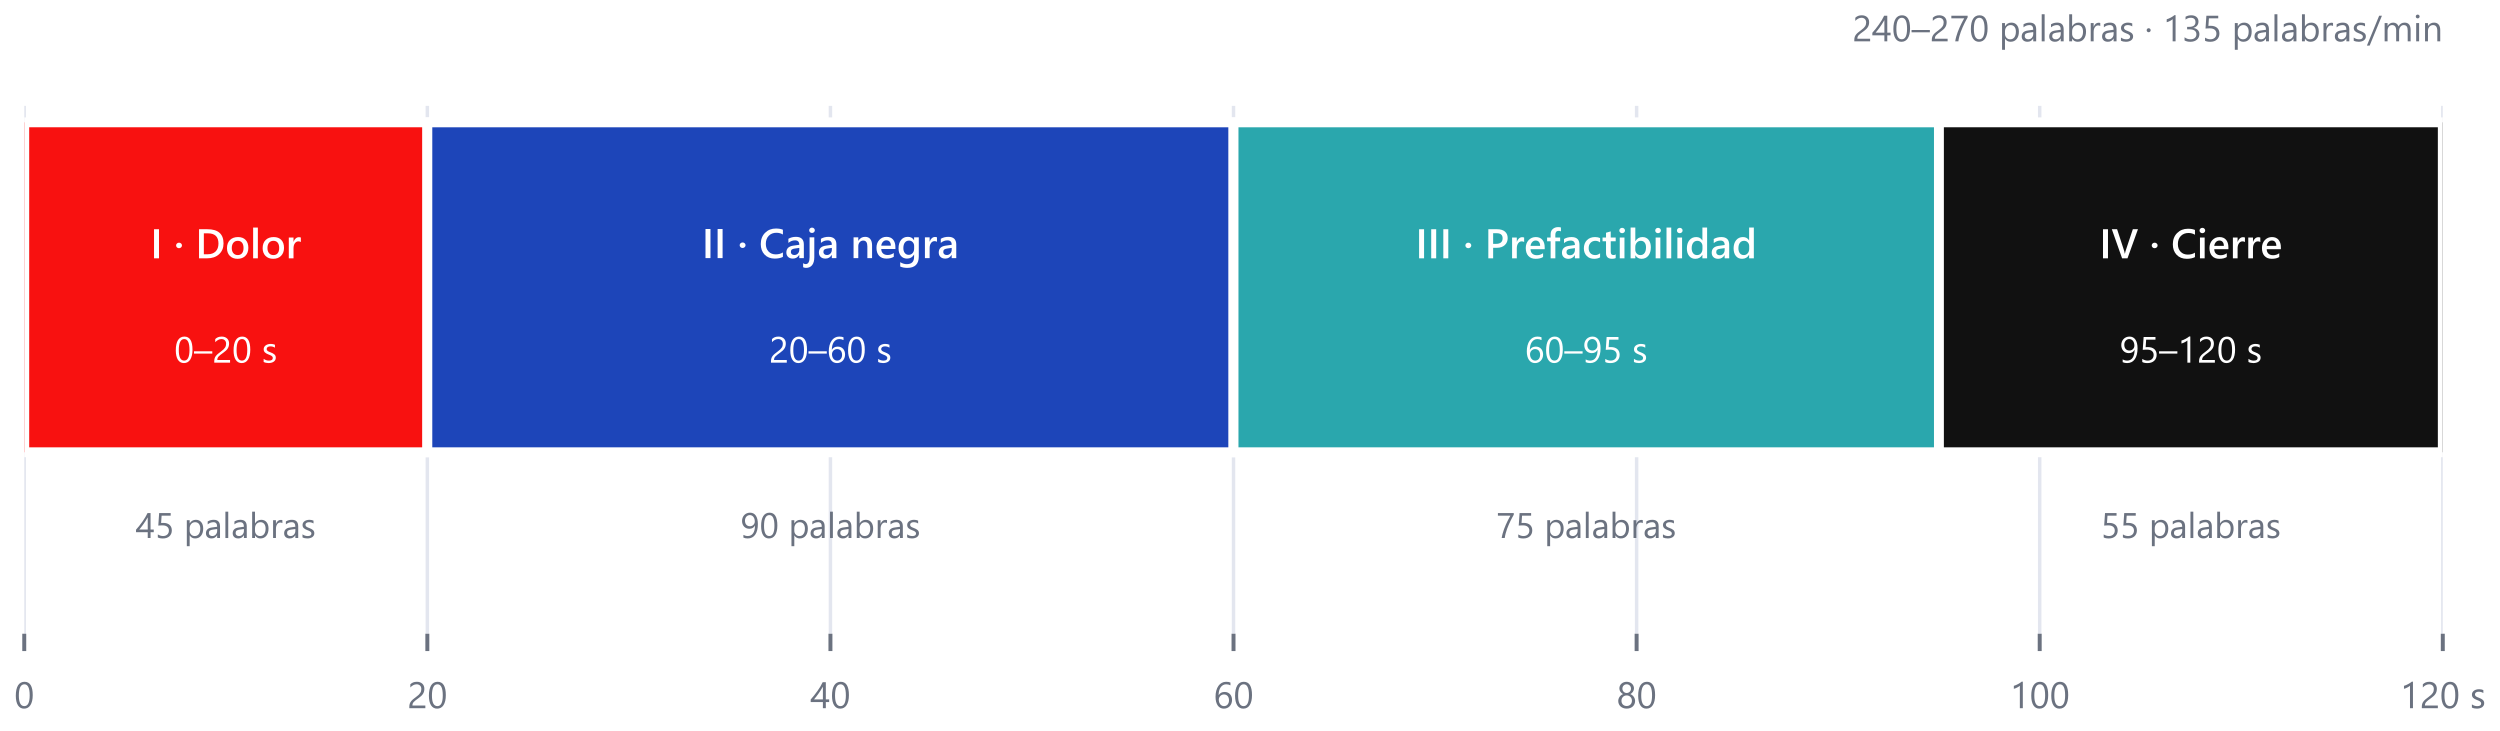
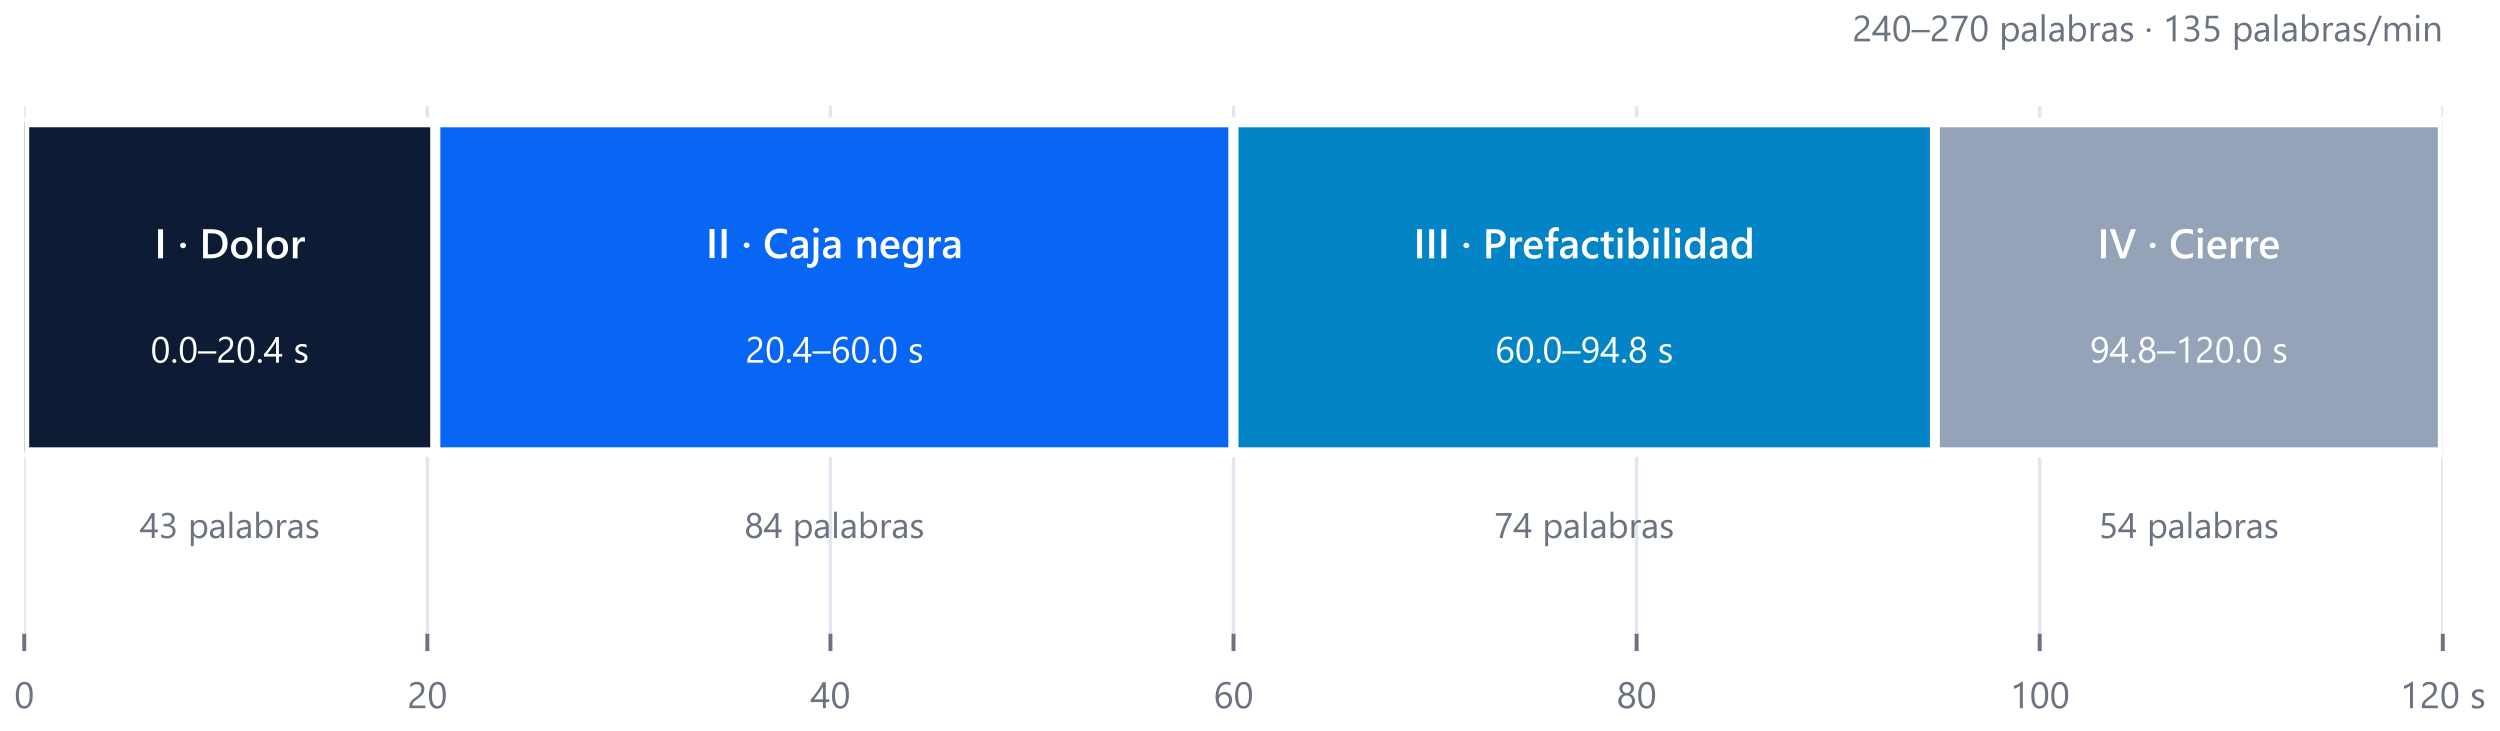
<svg xmlns="http://www.w3.org/2000/svg" xmlns:xlink="http://www.w3.org/1999/xlink" width="505.344pt" height="147.759pt" viewBox="0 0 505.344 147.759" version="1.1">
  <defs>
    <style type="text/css">*{stroke-linejoin: round; stroke-linecap: butt}</style>
  </defs>
  <g id="figure_1">
    <g id="patch_1">
      <path d="M 0 147.759  L 505.344 147.759  L 505.344 0  L 0 0  z " style="fill: #ffffff" />
    </g>
    <g id="axes_1">
      <g id="patch_2">
        <path d="M 4.901 128.102  L 493.781 128.102  L 493.781 21.398  L 4.901 21.398  z " style="fill: #ffffff" />
      </g>
      <g id="matplotlib.axis_1">
        <g id="xtick_1">
          <g id="line2d_1">
-             <path d="M 4.901 128.102  L 4.901 21.398  " clip-path="url(#p2f72e15619)" style="fill: none; stroke: #e3e6ef; stroke-width: 0.7; stroke-linecap: square" />
+             <path d="M 4.901 128.102  L 4.901 21.398  " clip-path="url(#pb0bc08824f)" style="fill: none; stroke: #e3e6ef; stroke-width: 0.7; stroke-linecap: square" />
          </g>
          <g id="line2d_2">
            <defs>
-               <path id="mb7ce6a29e2" d="M 0 0  L 0 3.5  " style="stroke: #6b7280; stroke-width: 0.8" />
+               <path id="m0804f8bf61" d="M 0 0  L 0 3.5  " style="stroke: #6b7280; stroke-width: 0.8" />
            </defs>
            <g>
-               <use xlink:href="#mb7ce6a29e2" x="4.901" y="128.102" style="fill: #6b7280; stroke: #6b7280; stroke-width: 0.8" />
+               <use xlink:href="#m0804f8bf61" x="4.901" y="128.102" style="fill: #6b7280; stroke: #6b7280; stroke-width: 0.8" />
            </g>
          </g>
          <g id="text_1">
            <g style="fill: #6b7280" transform="translate(2.88 143.154) scale(0.075 -0.075)">
              <defs>
                <path id="SegoeUI-30" d="M 3188 2259  Q 3188 1697 3086 1262  Q 2984 828 2792 529  Q 2600 231 2320 76  Q 2041 -78 1684 -78  Q 1347 -78 1083 70  Q 819 219 637 503  Q 456 788 362 1202  Q 269 1616 269 2150  Q 269 2738 367 3188  Q 466 3638 656 3942  Q 847 4247 1130 4401  Q 1413 4556 1778 4556  Q 3188 4556 3188 2259  z M 2663 2209  Q 2663 4122 1753 4122  Q 794 4122 794 2175  Q 794 359 1734 359  Q 2663 359 2663 2209  z " transform="scale(0.015625)" />
              </defs>
              <use xlink:href="#SegoeUI-30" />
            </g>
          </g>
        </g>
        <g id="xtick_2">
          <g id="line2d_3">
-             <path d="M 86.381 128.102  L 86.381 21.398  " clip-path="url(#p2f72e15619)" style="fill: none; stroke: #e3e6ef; stroke-width: 0.7; stroke-linecap: square" />
+             <path d="M 86.381 128.102  L 86.381 21.398  " clip-path="url(#pb0bc08824f)" style="fill: none; stroke: #e3e6ef; stroke-width: 0.7; stroke-linecap: square" />
          </g>
          <g id="line2d_4">
            <g>
-               <use xlink:href="#mb7ce6a29e2" x="86.381" y="128.102" style="fill: #6b7280; stroke: #6b7280; stroke-width: 0.8" />
+               <use xlink:href="#m0804f8bf61" x="86.381" y="128.102" style="fill: #6b7280; stroke: #6b7280; stroke-width: 0.8" />
            </g>
          </g>
          <g id="text_2">
            <g style="fill: #6b7280" transform="translate(82.33852 143.154) scale(0.075 -0.075)">
              <defs>
                <path id="SegoeUI-32" d="M 2413 3306  Q 2413 3513 2348 3666  Q 2284 3819 2173 3920  Q 2063 4022 1913 4072  Q 1763 4122 1588 4122  Q 1438 4122 1294 4081  Q 1150 4041 1014 3969  Q 878 3897 751 3797  Q 625 3697 516 3575  L 516 4125  Q 731 4334 998 4445  Q 1266 4556 1650 4556  Q 1925 4556 2159 4476  Q 2394 4397 2566 4244  Q 2738 4091 2836 3866  Q 2934 3641 2934 3350  Q 2934 3084 2873 2868  Q 2813 2653 2689 2462  Q 2566 2272 2378 2097  Q 2191 1922 1938 1741  Q 1622 1516 1417 1356  Q 1213 1197 1092 1058  Q 972 919 923 780  Q 875 641 875 459  L 3106 459  L 3106 0  L 341 0  L 341 222  Q 341 509 403 728  Q 466 947 609 1144  Q 753 1341 986 1537  Q 1219 1734 1556 1981  Q 1800 2156 1964 2315  Q 2128 2475 2228 2634  Q 2328 2794 2370 2958  Q 2413 3122 2413 3306  z " transform="scale(0.015625)" />
              </defs>
              <use xlink:href="#SegoeUI-32" />
              <use xlink:href="#SegoeUI-30" transform="translate(53.90625 0)" />
            </g>
          </g>
        </g>
        <g id="xtick_3">
          <g id="line2d_5">
-             <path d="M 167.861 128.102  L 167.861 21.398  " clip-path="url(#p2f72e15619)" style="fill: none; stroke: #e3e6ef; stroke-width: 0.7; stroke-linecap: square" />
+             <path d="M 167.861 128.102  L 167.861 21.398  " clip-path="url(#pb0bc08824f)" style="fill: none; stroke: #e3e6ef; stroke-width: 0.7; stroke-linecap: square" />
          </g>
          <g id="line2d_6">
            <g>
-               <use xlink:href="#mb7ce6a29e2" x="167.861" y="128.102" style="fill: #6b7280; stroke: #6b7280; stroke-width: 0.8" />
+               <use xlink:href="#m0804f8bf61" x="167.861" y="128.102" style="fill: #6b7280; stroke: #6b7280; stroke-width: 0.8" />
            </g>
          </g>
          <g id="text_3">
            <g style="fill: #6b7280" transform="translate(163.8185 143.154) scale(0.075 -0.075)">
              <defs>
                <path id="SegoeUI-34" d="M 2656 4481  L 2656 1522  L 3231 1522  L 3231 1053  L 2656 1053  L 2656 0  L 2150 0  L 2150 1053  L 44 1053  L 44 1497  Q 338 1828 638 2204  Q 938 2581 1211 2968  Q 1484 3356 1717 3742  Q 1950 4128 2109 4481  L 2656 4481  z M 622 1522  L 2150 1522  L 2150 3716  Q 1916 3306 1706 2984  Q 1497 2663 1308 2400  Q 1119 2138 947 1925  Q 775 1713 622 1522  z " transform="scale(0.015625)" />
              </defs>
              <use xlink:href="#SegoeUI-34" />
              <use xlink:href="#SegoeUI-30" transform="translate(53.90625 0)" />
            </g>
          </g>
        </g>
        <g id="xtick_4">
          <g id="line2d_7">
-             <path d="M 249.341 128.102  L 249.341 21.398  " clip-path="url(#p2f72e15619)" style="fill: none; stroke: #e3e6ef; stroke-width: 0.7; stroke-linecap: square" />
+             <path d="M 249.341 128.102  L 249.341 21.398  " clip-path="url(#pb0bc08824f)" style="fill: none; stroke: #e3e6ef; stroke-width: 0.7; stroke-linecap: square" />
          </g>
          <g id="line2d_8">
            <g>
-               <use xlink:href="#mb7ce6a29e2" x="249.341" y="128.102" style="fill: #6b7280; stroke: #6b7280; stroke-width: 0.8" />
+               <use xlink:href="#m0804f8bf61" x="249.341" y="128.102" style="fill: #6b7280; stroke: #6b7280; stroke-width: 0.8" />
            </g>
          </g>
          <g id="text_4">
            <g style="fill: #6b7280" transform="translate(245.2985 143.154) scale(0.075 -0.075)">
              <defs>
                <path id="SegoeUI-36" d="M 3194 1422  Q 3194 1094 3087 819  Q 2981 544 2793 344  Q 2606 144 2347 33  Q 2088 -78 1784 -78  Q 1447 -78 1180 62  Q 913 203 727 467  Q 541 731 444 1112  Q 347 1494 347 1972  Q 347 2556 476 3032  Q 606 3509 845 3848  Q 1084 4188 1421 4372  Q 1759 4556 2175 4556  Q 2638 4556 2919 4428  L 2919 3944  Q 2572 4122 2188 4122  Q 1888 4122 1647 3987  Q 1406 3853 1234 3608  Q 1063 3363 970 3016  Q 878 2669 878 2244  L 891 2244  Q 1200 2803 1913 2803  Q 2206 2803 2442 2703  Q 2678 2603 2845 2420  Q 3013 2238 3103 1984  Q 3194 1731 3194 1422  z M 2669 1356  Q 2669 1591 2609 1778  Q 2550 1966 2439 2097  Q 2328 2228 2165 2298  Q 2003 2369 1797 2369  Q 1606 2369 1443 2297  Q 1281 2225 1162 2101  Q 1044 1978 976 1814  Q 909 1650 909 1466  Q 909 1234 975 1032  Q 1041 831 1159 681  Q 1278 531 1442 445  Q 1606 359 1806 359  Q 2000 359 2159 432  Q 2319 506 2431 637  Q 2544 769 2606 951  Q 2669 1134 2669 1356  z " transform="scale(0.015625)" />
              </defs>
              <use xlink:href="#SegoeUI-36" />
              <use xlink:href="#SegoeUI-30" transform="translate(53.90625 0)" />
            </g>
          </g>
        </g>
        <g id="xtick_5">
          <g id="line2d_9">
-             <path d="M 330.821 128.102  L 330.821 21.398  " clip-path="url(#p2f72e15619)" style="fill: none; stroke: #e3e6ef; stroke-width: 0.7; stroke-linecap: square" />
+             <path d="M 330.821 128.102  L 330.821 21.398  " clip-path="url(#pb0bc08824f)" style="fill: none; stroke: #e3e6ef; stroke-width: 0.7; stroke-linecap: square" />
          </g>
          <g id="line2d_10">
            <g>
-               <use xlink:href="#mb7ce6a29e2" x="330.821" y="128.102" style="fill: #6b7280; stroke: #6b7280; stroke-width: 0.8" />
+               <use xlink:href="#m0804f8bf61" x="330.821" y="128.102" style="fill: #6b7280; stroke: #6b7280; stroke-width: 0.8" />
            </g>
          </g>
          <g id="text_5">
            <g style="fill: #6b7280" transform="translate(326.7785 143.154) scale(0.075 -0.075)">
              <defs>
                <path id="SegoeUI-38" d="M 281 1250  Q 281 1428 337 1608  Q 394 1788 498 1944  Q 603 2100 758 2228  Q 913 2356 1109 2431  Q 819 2594 647 2848  Q 475 3103 475 3413  Q 475 3659 570 3868  Q 666 4078 834 4231  Q 1003 4384 1234 4470  Q 1466 4556 1734 4556  Q 2006 4556 2237 4468  Q 2469 4381 2637 4228  Q 2806 4075 2900 3865  Q 2994 3656 2994 3413  Q 2994 3103 2822 2848  Q 2650 2594 2366 2431  Q 2559 2356 2712 2228  Q 2866 2100 2970 1944  Q 3075 1788 3131 1608  Q 3188 1428 3188 1250  Q 3188 956 3081 712  Q 2975 469 2783 295  Q 2591 122 2323 25  Q 2056 -72 1734 -72  Q 1416 -72 1150 25  Q 884 122 690 295  Q 497 469 389 712  Q 281 956 281 1250  z M 838 1294  Q 838 1084 902 915  Q 966 747 1083 628  Q 1200 509 1367 445  Q 1534 381 1738 381  Q 1934 381 2100 447  Q 2266 513 2386 631  Q 2506 750 2573 919  Q 2641 1088 2641 1294  Q 2641 1481 2577 1645  Q 2513 1809 2394 1934  Q 2275 2059 2109 2131  Q 1944 2203 1738 2203  Q 1544 2203 1380 2136  Q 1216 2069 1095 1948  Q 975 1828 906 1661  Q 838 1494 838 1294  z M 997 3372  Q 997 3213 1055 3077  Q 1113 2941 1214 2839  Q 1316 2738 1450 2680  Q 1584 2622 1738 2622  Q 1891 2622 2027 2681  Q 2163 2741 2263 2842  Q 2363 2944 2422 3080  Q 2481 3216 2481 3372  Q 2481 3534 2423 3671  Q 2366 3809 2266 3909  Q 2166 4009 2030 4067  Q 1894 4125 1738 4125  Q 1572 4125 1436 4065  Q 1300 4006 1201 3904  Q 1103 3803 1050 3665  Q 997 3528 997 3372  z " transform="scale(0.015625)" />
              </defs>
              <use xlink:href="#SegoeUI-38" />
              <use xlink:href="#SegoeUI-30" transform="translate(53.90625 0)" />
            </g>
          </g>
        </g>
        <g id="xtick_6">
          <g id="line2d_11">
-             <path d="M 412.301 128.102  L 412.301 21.398  " clip-path="url(#p2f72e15619)" style="fill: none; stroke: #e3e6ef; stroke-width: 0.7; stroke-linecap: square" />
+             <path d="M 412.301 128.102  L 412.301 21.398  " clip-path="url(#pb0bc08824f)" style="fill: none; stroke: #e3e6ef; stroke-width: 0.7; stroke-linecap: square" />
          </g>
          <g id="line2d_12">
            <g>
-               <use xlink:href="#mb7ce6a29e2" x="412.301" y="128.102" style="fill: #6b7280; stroke: #6b7280; stroke-width: 0.8" />
+               <use xlink:href="#m0804f8bf61" x="412.301" y="128.102" style="fill: #6b7280; stroke: #6b7280; stroke-width: 0.8" />
            </g>
          </g>
          <g id="text_6">
            <g style="fill: #6b7280" transform="translate(406.237 143.154) scale(0.075 -0.075)">
              <defs>
                <path id="SegoeUI-31" d="M 2263 0  L 1750 0  L 1750 3872  Q 1691 3813 1577 3736  Q 1463 3659 1320 3584  Q 1178 3509 1020 3443  Q 863 3378 713 3341  L 713 3859  Q 881 3906 1070 3986  Q 1259 4066 1442 4164  Q 1625 4263 1787 4370  Q 1950 4478 2069 4581  L 2263 4581  L 2263 0  z " transform="scale(0.015625)" />
              </defs>
              <use xlink:href="#SegoeUI-31" />
              <use xlink:href="#SegoeUI-30" transform="translate(53.90625 0)" />
              <use xlink:href="#SegoeUI-30" transform="translate(107.8125 0)" />
            </g>
          </g>
        </g>
        <g id="xtick_7">
          <g id="line2d_13">
-             <path d="M 493.781 128.102  L 493.781 21.398  " clip-path="url(#p2f72e15619)" style="fill: none; stroke: #e3e6ef; stroke-width: 0.7; stroke-linecap: square" />
+             <path d="M 493.781 128.102  L 493.781 21.398  " clip-path="url(#pb0bc08824f)" style="fill: none; stroke: #e3e6ef; stroke-width: 0.7; stroke-linecap: square" />
          </g>
          <g id="line2d_14">
            <g>
-               <use xlink:href="#mb7ce6a29e2" x="493.781" y="128.102" style="fill: #6b7280; stroke: #6b7280; stroke-width: 0.8" />
+               <use xlink:href="#m0804f8bf61" x="493.781" y="128.102" style="fill: #6b7280; stroke: #6b7280; stroke-width: 0.8" />
            </g>
          </g>
          <g id="text_7">
            <g style="fill: #6b7280" transform="translate(485.0985 143.154) scale(0.075 -0.075)">
              <defs>
                <path id="SegoeUI-20" transform="scale(0.015625)" />
                <path id="SegoeUI-73" d="M 325 116  L 325 666  Q 744 356 1247 356  Q 1922 356 1922 806  Q 1922 934 1864 1023  Q 1806 1113 1707 1181  Q 1609 1250 1476 1304  Q 1344 1359 1191 1419  Q 978 1503 817 1589  Q 656 1675 548 1783  Q 441 1891 386 2028  Q 331 2166 331 2350  Q 331 2575 434 2748  Q 538 2922 709 3039  Q 881 3156 1101 3215  Q 1322 3275 1556 3275  Q 1972 3275 2300 3131  L 2300 2613  Q 1947 2844 1488 2844  Q 1344 2844 1228 2811  Q 1113 2778 1030 2718  Q 947 2659 901 2576  Q 856 2494 856 2394  Q 856 2269 901 2184  Q 947 2100 1034 2034  Q 1122 1969 1247 1916  Q 1372 1863 1531 1800  Q 1744 1719 1912 1633  Q 2081 1547 2200 1439  Q 2319 1331 2383 1190  Q 2447 1050 2447 856  Q 2447 619 2342 444  Q 2238 269 2063 153  Q 1888 38 1659 -18  Q 1431 -75 1181 -75  Q 688 -75 325 116  z " transform="scale(0.015625)" />
              </defs>
              <use xlink:href="#SegoeUI-31" />
              <use xlink:href="#SegoeUI-32" transform="translate(53.90625 0)" />
              <use xlink:href="#SegoeUI-30" transform="translate(107.8125 0)" />
              <use xlink:href="#SegoeUI-20" transform="translate(161.7188 0)" />
              <use xlink:href="#SegoeUI-73" transform="translate(189.1113 0)" />
            </g>
          </g>
        </g>
      </g>
      <g id="matplotlib.axis_2" />
      <g id="patch_3">
-         <path d="M 4.901 91.422  L 86.381 91.422  L 86.381 24.732  L 4.901 24.732  z " clip-path="url(#p2f72e15619)" style="fill: #f81110; stroke: #ffffff; stroke-width: 2; stroke-linejoin: miter" />
+         <path d="M 4.901 91.422  L 88.011 91.422  L 88.011 24.732  L 4.901 24.732  z " clip-path="url(#pb0bc08824f)" style="fill: #0d1b35; stroke: #ffffff; stroke-width: 2; stroke-linejoin: miter" />
      </g>
      <g id="text_8">
-         <g style="fill: #ffffff" transform="translate(30.41386 52.21762) scale(0.084 -0.084)">
+         <g style="fill: #ffffff" transform="translate(31.22866 52.21762) scale(0.084 -0.084)">
          <defs>
            <path id="SegoeUI-Semibold-49" d="M 1316 0  L 550 0  L 550 4481  L 1316 4481  L 1316 0  z " transform="scale(0.015625)" />
            <path id="SegoeUI-Semibold-20" transform="scale(0.015625)" />
            <path id="SegoeUI-Semibold-b7" d="M 766 1559  Q 581 1559 451 1684  Q 322 1809 322 1984  Q 322 2163 455 2286  Q 588 2409 775 2409  Q 963 2409 1095 2286  Q 1228 2163 1228 1984  Q 1228 1809 1093 1684  Q 959 1559 766 1559  z " transform="scale(0.015625)" />
            <path id="SegoeUI-Semibold-44" d="M 553 0  L 553 4481  L 1847 4481  Q 4325 4481 4325 2297  Q 4325 1259 3637 629  Q 2950 0 1794 0  L 553 0  z M 1294 3850  L 1294 628  L 1888 628  Q 2672 628 3108 1059  Q 3544 1491 3544 2278  Q 3544 3850 1916 3850  L 1294 3850  z " transform="scale(0.015625)" />
            <path id="SegoeUI-Semibold-6f" d="M 1891 -75  Q 1150 -75 708 373  Q 266 822 266 1563  Q 266 2369 727 2822  Q 1188 3275 1969 3275  Q 2719 3275 3137 2834  Q 3556 2394 3556 1613  Q 3556 847 3104 386  Q 2653 -75 1891 -75  z M 1925 2697  Q 1500 2697 1253 2400  Q 1006 2103 1006 1581  Q 1006 1078 1256 789  Q 1506 500 1925 500  Q 2353 500 2583 784  Q 2813 1069 2813 1594  Q 2813 2122 2583 2409  Q 2353 2697 1925 2697  z " transform="scale(0.015625)" />
            <path id="SegoeUI-Semibold-6c" d="M 1200 0  L 472 0  L 472 4738  L 1200 4738  L 1200 0  z " transform="scale(0.015625)" />
            <path id="SegoeUI-Semibold-72" d="M 2328 2509  Q 2197 2613 1950 2613  Q 1628 2613 1412 2322  Q 1197 2031 1197 1531  L 1197 0  L 472 0  L 472 3200  L 1197 3200  L 1197 2541  L 1209 2541  Q 1316 2878 1536 3067  Q 1756 3256 2028 3256  Q 2225 3256 2328 3197  L 2328 2509  z " transform="scale(0.015625)" />
          </defs>
          <use xlink:href="#SegoeUI-Semibold-49" />
          <use xlink:href="#SegoeUI-Semibold-20" transform="translate(29.15039 0)" />
          <use xlink:href="#SegoeUI-Semibold-b7" transform="translate(56.64062 0)" />
          <use xlink:href="#SegoeUI-Semibold-20" transform="translate(80.76172 0)" />
          <use xlink:href="#SegoeUI-Semibold-44" transform="translate(108.252 0)" />
          <use xlink:href="#SegoeUI-Semibold-6f" transform="translate(179.9805 0)" />
          <use xlink:href="#SegoeUI-Semibold-6c" transform="translate(239.6973 0)" />
          <use xlink:href="#SegoeUI-Semibold-6f" transform="translate(265.8203 0)" />
          <use xlink:href="#SegoeUI-Semibold-72" transform="translate(325.5371 0)" />
        </g>
      </g>
      <g id="text_9">
-         <g style="fill: #ffffff" transform="translate(35.22425 73.30327) scale(0.074 -0.074)">
-           <defs>
+         <g style="fill: #ffffff" transform="translate(30.44511 73.30327) scale(0.074 -0.074)">
+           <defs>
+             <path id="SegoeUI-2e" d="M 697 -69  Q 553 -69 451 34  Q 350 138 350 281  Q 350 425 451 529  Q 553 634 697 634  Q 844 634 947 529  Q 1050 425 1050 281  Q 1050 138 947 34  Q 844 -69 697 -69  z " transform="scale(0.015625)" />
            <path id="SegoeUI-2013" d="M 3200 1581  L 0 1581  L 0 1984  L 3200 1984  L 3200 1581  z " transform="scale(0.015625)" />
          </defs>
          <use xlink:href="#SegoeUI-30" />
-           <use xlink:href="#SegoeUI-2013" transform="translate(53.90625 0)" />
-           <use xlink:href="#SegoeUI-32" transform="translate(103.9062 0)" />
-           <use xlink:href="#SegoeUI-30" transform="translate(157.8125 0)" />
-           <use xlink:href="#SegoeUI-20" transform="translate(211.7188 0)" />
-           <use xlink:href="#SegoeUI-73" transform="translate(239.1113 0)" />
+           <use xlink:href="#SegoeUI-2e" transform="translate(53.90625 0)" />
+           <use xlink:href="#SegoeUI-30" transform="translate(75.58594 0)" />
+           <use xlink:href="#SegoeUI-2013" transform="translate(129.4922 0)" />
+           <use xlink:href="#SegoeUI-32" transform="translate(179.4922 0)" />
+           <use xlink:href="#SegoeUI-30" transform="translate(233.3984 0)" />
+           <use xlink:href="#SegoeUI-2e" transform="translate(287.3047 0)" />
+           <use xlink:href="#SegoeUI-34" transform="translate(308.9844 0)" />
+           <use xlink:href="#SegoeUI-20" transform="translate(362.8906 0)" />
+           <use xlink:href="#SegoeUI-73" transform="translate(390.2832 0)" />
        </g>
      </g>
      <g id="text_10">
-         <g style="fill: #6b7280" transform="translate(27.44461 108.7566) scale(0.072 -0.072)">
-           <defs>
-             <path id="SegoeUI-35" d="M 3028 1369  Q 3028 1041 2915 775  Q 2803 509 2595 318  Q 2388 128 2094 25  Q 1800 -78 1441 -78  Q 816 -78 513 109  L 513 653  Q 969 359 1447 359  Q 1691 359 1886 431  Q 2081 503 2218 631  Q 2356 759 2429 940  Q 2503 1122 2503 1338  Q 2503 1775 2209 2023  Q 1916 2272 1356 2272  Q 1266 2272 1166 2269  Q 1066 2266 966 2261  Q 866 2256 770 2250  Q 675 2244 597 2234  L 750 4481  L 2822 4481  L 2822 4019  L 1194 4019  L 1103 2703  Q 1203 2709 1315 2714  Q 1428 2719 1516 2719  Q 1872 2719 2153 2625  Q 2434 2531 2629 2357  Q 2825 2184 2926 1932  Q 3028 1681 3028 1369  z " transform="scale(0.015625)" />
+         <g style="fill: #6b7280" transform="translate(28.25941 108.7566) scale(0.072 -0.072)">
+           <defs>
+             <path id="SegoeUI-33" d="M 2978 1269  Q 2978 966 2864 717  Q 2750 469 2542 292  Q 2334 116 2043 19  Q 1753 -78 1403 -78  Q 763 -78 384 166  L 384 716  Q 838 359 1422 359  Q 1656 359 1845 418  Q 2034 478 2170 590  Q 2306 703 2379 862  Q 2453 1022 2453 1222  Q 2453 2100 1203 2100  L 831 2100  L 831 2534  L 1184 2534  Q 2291 2534 2291 3359  Q 2291 4122 1447 4122  Q 972 4122 556 3803  L 556 4300  Q 984 4556 1575 4556  Q 1856 4556 2084 4478  Q 2313 4400 2475 4259  Q 2638 4119 2727 3922  Q 2816 3725 2816 3488  Q 2816 2603 1922 2350  L 1922 2338  Q 2150 2313 2344 2227  Q 2538 2141 2678 2003  Q 2819 1866 2898 1680  Q 2978 1494 2978 1269  z " transform="scale(0.015625)" />
            <path id="SegoeUI-70" d="M 1044 463  L 1031 463  L 1031 -1472  L 519 -1472  L 519 3200  L 1031 3200  L 1031 2638  L 1044 2638  Q 1422 3275 2150 3275  Q 2769 3275 3116 2845  Q 3463 2416 3463 1694  Q 3463 891 3072 408  Q 2681 -75 2003 -75  Q 1381 -75 1044 463  z M 1031 1753  L 1031 1306  Q 1031 909 1289 632  Q 1547 356 1944 356  Q 2409 356 2673 712  Q 2938 1069 2938 1703  Q 2938 2238 2691 2541  Q 2444 2844 2022 2844  Q 1575 2844 1303 2533  Q 1031 2222 1031 1753  z " transform="scale(0.015625)" />
            <path id="SegoeUI-61" d="M 2809 0  L 2297 0  L 2297 500  L 2284 500  Q 1950 -75 1300 -75  Q 822 -75 551 178  Q 281 431 281 850  Q 281 1747 1338 1894  L 2297 2028  Q 2297 2844 1638 2844  Q 1059 2844 594 2450  L 594 2975  Q 1066 3275 1681 3275  Q 2809 3275 2809 2081  L 2809 0  z M 2297 1619  L 1525 1513  Q 1169 1463 987 1336  Q 806 1209 806 888  Q 806 653 973 504  Q 1141 356 1419 356  Q 1800 356 2048 623  Q 2297 891 2297 1300  L 2297 1619  z " transform="scale(0.015625)" />
            <path id="SegoeUI-6c" d="M 1031 0  L 519 0  L 519 4738  L 1031 4738  L 1031 0  z " transform="scale(0.015625)" />
            <path id="SegoeUI-62" d="M 1044 463  L 1031 463  L 1031 0  L 519 0  L 519 4738  L 1031 4738  L 1031 2638  L 1044 2638  Q 1422 3275 2150 3275  Q 2766 3275 3114 2845  Q 3463 2416 3463 1694  Q 3463 891 3072 408  Q 2681 -75 2003 -75  Q 1369 -75 1044 463  z M 1031 1753  L 1031 1306  Q 1031 909 1289 632  Q 1547 356 1944 356  Q 2409 356 2673 712  Q 2938 1069 2938 1703  Q 2938 2238 2691 2541  Q 2444 2844 2022 2844  Q 1575 2844 1303 2533  Q 1031 2222 1031 1753  z " transform="scale(0.015625)" />
            <path id="SegoeUI-72" d="M 2188 2681  Q 2053 2784 1800 2784  Q 1472 2784 1251 2475  Q 1031 2166 1031 1631  L 1031 0  L 519 0  L 519 3200  L 1031 3200  L 1031 2541  L 1044 2541  Q 1153 2878 1378 3067  Q 1603 3256 1881 3256  Q 2081 3256 2188 3213  L 2188 2681  z " transform="scale(0.015625)" />
          </defs>
          <use xlink:href="#SegoeUI-34" />
-           <use xlink:href="#SegoeUI-35" transform="translate(53.90625 0)" />
+           <use xlink:href="#SegoeUI-33" transform="translate(53.90625 0)" />
          <use xlink:href="#SegoeUI-20" transform="translate(107.8125 0)" />
          <use xlink:href="#SegoeUI-70" transform="translate(135.2051 0)" />
          <use xlink:href="#SegoeUI-61" transform="translate(192.6191 0)" />
          <use xlink:href="#SegoeUI-6c" transform="translate(243.498 0)" />
          <use xlink:href="#SegoeUI-61" transform="translate(267.7168 0)" />
          <use xlink:href="#SegoeUI-62" transform="translate(318.5957 0)" />
          <use xlink:href="#SegoeUI-72" transform="translate(377.3848 0)" />
          <use xlink:href="#SegoeUI-61" transform="translate(412.1504 0)" />
          <use xlink:href="#SegoeUI-73" transform="translate(463.0293 0)" />
        </g>
      </g>
      <g id="patch_4">
-         <path d="M 86.381 91.422  L 249.341 91.422  L 249.341 24.732  L 86.381 24.732  z " clip-path="url(#p2f72e15619)" style="fill: #1d45b9; stroke: #ffffff; stroke-width: 2; stroke-linejoin: miter" />
+         <path d="M 88.011 91.422  L 249.341 91.422  L 249.341 24.732  L 88.011 24.732  z " clip-path="url(#pb0bc08824f)" style="fill: #0866f5; stroke: #ffffff; stroke-width: 2; stroke-linejoin: miter" />
      </g>
      <g id="text_11">
-         <g style="fill: #ffffff" transform="translate(141.8858 52.173) scale(0.084 -0.084)">
+         <g style="fill: #ffffff" transform="translate(142.7006 52.173) scale(0.084 -0.084)">
          <defs>
            <path id="SegoeUI-Semibold-43" d="M 3678 188  Q 3172 -75 2419 -75  Q 1444 -75 856 540  Q 269 1156 269 2156  Q 269 3231 930 3893  Q 1591 4556 2600 4556  Q 3250 4556 3678 4372  L 3678 3634  Q 3225 3903 2678 3903  Q 1950 3903 1498 3437  Q 1047 2972 1047 2194  Q 1047 1453 1469 1014  Q 1891 575 2578 575  Q 3213 575 3678 875  L 3678 188  z " transform="scale(0.015625)" />
            <path id="SegoeUI-Semibold-61" d="M 2928 0  L 2225 0  L 2225 500  L 2213 500  Q 1881 -75 1241 -75  Q 769 -75 501 181  Q 234 438 234 859  Q 234 1766 1278 1916  L 2228 2050  Q 2228 2734 1578 2734  Q 1006 2734 547 2341  L 547 2975  Q 1053 3275 1716 3275  Q 2928 3275 2928 2081  L 2928 0  z M 2228 1572  L 1556 1478  Q 1244 1438 1086 1327  Q 928 1216 928 938  Q 928 734 1073 604  Q 1219 475 1463 475  Q 1794 475 2011 708  Q 2228 941 2228 1294  L 2228 1572  z " transform="scale(0.015625)" />
            <path id="SegoeUI-Semibold-6a" d="M 1197 134  Q 1197 -653 865 -1079  Q 534 -1506 -81 -1506  Q -309 -1506 -525 -1406  L -525 -784  Q -322 -925 -141 -925  Q 472 -925 472 156  L 472 3200  L 1197 3200  L 1197 134  z M 841 3872  Q 663 3872 536 3987  Q 409 4103 409 4281  Q 409 4459 536 4578  Q 663 4697 841 4697  Q 1022 4697 1150 4578  Q 1278 4459 1278 4281  Q 1278 4113 1150 3992  Q 1022 3872 841 3872  z " transform="scale(0.015625)" />
            <path id="SegoeUI-Semibold-6e" d="M 3322 0  L 2597 0  L 2597 1803  Q 2597 2700 1963 2700  Q 1631 2700 1415 2451  Q 1200 2203 1200 1825  L 1200 0  L 472 0  L 472 3200  L 1200 3200  L 1200 2669  L 1213 2669  Q 1572 3275 2250 3275  Q 2772 3275 3047 2936  Q 3322 2597 3322 1956  L 3322 0  z " transform="scale(0.015625)" />
            <path id="SegoeUI-Semibold-65" d="M 3181 1403  L 1000 1403  Q 1013 959 1273 718  Q 1534 478 1991 478  Q 2503 478 2931 784  L 2931 200  Q 2494 -75 1775 -75  Q 1069 -75 667 361  Q 266 797 266 1588  Q 266 2334 708 2804  Q 1150 3275 1806 3275  Q 2463 3275 2822 2853  Q 3181 2431 3181 1681  L 3181 1403  z M 2481 1916  Q 2478 2306 2297 2523  Q 2116 2741 1797 2741  Q 1484 2741 1267 2512  Q 1050 2284 1000 1916  L 2481 1916  z " transform="scale(0.015625)" />
            <path id="SegoeUI-Semibold-67" d="M 3384 256  Q 3384 -1506 1613 -1506  Q 988 -1506 522 -1297  L 522 -634  Q 1047 -934 1519 -934  Q 2659 -934 2659 188  L 2659 538  L 2647 538  Q 2288 -75 1566 -75  Q 981 -75 623 351  Q 266 778 266 1497  Q 266 2313 650 2794  Q 1034 3275 1706 3275  Q 2341 3275 2647 2756  L 2659 2756  L 2659 3200  L 3384 3200  L 3384 256  z M 2666 1466  L 2666 1881  Q 2666 2219 2442 2458  Q 2219 2697 1884 2697  Q 1472 2697 1239 2392  Q 1006 2088 1006 1541  Q 1006 1069 1229 786  Q 1453 503 1822 503  Q 2197 503 2431 773  Q 2666 1044 2666 1466  z " transform="scale(0.015625)" />
          </defs>
          <use xlink:href="#SegoeUI-Semibold-49" />
          <use xlink:href="#SegoeUI-Semibold-49" transform="translate(29.15039 0)" />
          <use xlink:href="#SegoeUI-Semibold-20" transform="translate(58.30078 0)" />
          <use xlink:href="#SegoeUI-Semibold-b7" transform="translate(85.79102 0)" />
          <use xlink:href="#SegoeUI-Semibold-20" transform="translate(109.9121 0)" />
          <use xlink:href="#SegoeUI-Semibold-43" transform="translate(137.4023 0)" />
          <use xlink:href="#SegoeUI-Semibold-61" transform="translate(199.5117 0)" />
          <use xlink:href="#SegoeUI-Semibold-6a" transform="translate(251.709 0)" />
          <use xlink:href="#SegoeUI-Semibold-61" transform="translate(277.832 0)" />
          <use xlink:href="#SegoeUI-Semibold-20" transform="translate(330.0293 0)" />
          <use xlink:href="#SegoeUI-Semibold-6e" transform="translate(357.5195 0)" />
          <use xlink:href="#SegoeUI-Semibold-65" transform="translate(415.8691 0)" />
          <use xlink:href="#SegoeUI-Semibold-67" transform="translate(468.9941 0)" />
          <use xlink:href="#SegoeUI-Semibold-72" transform="translate(529.248 0)" />
          <use xlink:href="#SegoeUI-Semibold-61" transform="translate(566.2598 0)" />
        </g>
      </g>
      <g id="text_12">
-         <g style="fill: #ffffff" transform="translate(155.4497 73.30327) scale(0.074 -0.074)">
+         <g style="fill: #ffffff" transform="translate(150.6706 73.30327) scale(0.074 -0.074)">
          <use xlink:href="#SegoeUI-32" />
          <use xlink:href="#SegoeUI-30" transform="translate(53.90625 0)" />
-           <use xlink:href="#SegoeUI-2013" transform="translate(107.8125 0)" />
-           <use xlink:href="#SegoeUI-36" transform="translate(157.8125 0)" />
-           <use xlink:href="#SegoeUI-30" transform="translate(211.7188 0)" />
-           <use xlink:href="#SegoeUI-20" transform="translate(265.625 0)" />
-           <use xlink:href="#SegoeUI-73" transform="translate(293.0176 0)" />
+           <use xlink:href="#SegoeUI-2e" transform="translate(107.8125 0)" />
+           <use xlink:href="#SegoeUI-34" transform="translate(129.4922 0)" />
+           <use xlink:href="#SegoeUI-2013" transform="translate(183.3984 0)" />
+           <use xlink:href="#SegoeUI-36" transform="translate(233.3984 0)" />
+           <use xlink:href="#SegoeUI-30" transform="translate(287.3047 0)" />
+           <use xlink:href="#SegoeUI-2e" transform="translate(341.2109 0)" />
+           <use xlink:href="#SegoeUI-30" transform="translate(362.8906 0)" />
+           <use xlink:href="#SegoeUI-20" transform="translate(416.7969 0)" />
+           <use xlink:href="#SegoeUI-73" transform="translate(444.1895 0)" />
        </g>
      </g>
      <g id="text_13">
-         <g style="fill: #6b7280" transform="translate(149.6646 108.7566) scale(0.072 -0.072)">
-           <defs>
-             <path id="SegoeUI-39" d="M 3138 2509  Q 3138 1894 3016 1414  Q 2894 934 2659 601  Q 2425 269 2087 95  Q 1750 -78 1319 -78  Q 875 -78 538 78  L 538 569  Q 909 359 1331 359  Q 1634 359 1873 484  Q 2113 609 2278 848  Q 2444 1088 2531 1438  Q 2619 1788 2619 2241  L 2606 2241  Q 2319 1663 1606 1663  Q 1319 1663 1078 1764  Q 838 1866 663 2052  Q 488 2238 391 2494  Q 294 2750 294 3059  Q 294 3391 401 3666  Q 509 3941 701 4139  Q 894 4338 1158 4447  Q 1422 4556 1734 4556  Q 2072 4556 2333 4420  Q 2594 4284 2772 4023  Q 2950 3763 3044 3381  Q 3138 3000 3138 2509  z M 2584 2969  Q 2584 3228 2517 3440  Q 2450 3653 2331 3804  Q 2213 3956 2048 4039  Q 1884 4122 1691 4122  Q 1506 4122 1347 4048  Q 1188 3975 1070 3842  Q 953 3709 886 3526  Q 819 3344 819 3128  Q 819 2891 883 2703  Q 947 2516 1065 2386  Q 1184 2256 1351 2187  Q 1519 2119 1722 2119  Q 1900 2119 2058 2186  Q 2216 2253 2333 2367  Q 2450 2481 2517 2636  Q 2584 2791 2584 2969  z " transform="scale(0.015625)" />
-           </defs>
-           <use xlink:href="#SegoeUI-39" />
-           <use xlink:href="#SegoeUI-30" transform="translate(53.90625 0)" />
+         <g style="fill: #6b7280" transform="translate(150.4794 108.7566) scale(0.072 -0.072)">
+           <use xlink:href="#SegoeUI-38" />
+           <use xlink:href="#SegoeUI-34" transform="translate(53.90625 0)" />
          <use xlink:href="#SegoeUI-20" transform="translate(107.8125 0)" />
          <use xlink:href="#SegoeUI-70" transform="translate(135.2051 0)" />
          <use xlink:href="#SegoeUI-61" transform="translate(192.6191 0)" />
          <use xlink:href="#SegoeUI-6c" transform="translate(243.498 0)" />
          <use xlink:href="#SegoeUI-61" transform="translate(267.7168 0)" />
          <use xlink:href="#SegoeUI-62" transform="translate(318.5957 0)" />
          <use xlink:href="#SegoeUI-72" transform="translate(377.3848 0)" />
          <use xlink:href="#SegoeUI-61" transform="translate(412.1504 0)" />
          <use xlink:href="#SegoeUI-73" transform="translate(463.0293 0)" />
        </g>
      </g>
      <g id="patch_5">
-         <path d="M 249.341 91.422  L 391.931 91.422  L 391.931 24.732  L 249.341 24.732  z " clip-path="url(#p2f72e15619)" style="fill: #2aa7ad; stroke: #ffffff; stroke-width: 2; stroke-linejoin: miter" />
+         <path d="M 249.341 91.422  L 391.117 91.422  L 391.117 24.732  L 249.341 24.732  z " clip-path="url(#pb0bc08824f)" style="fill: #0284c7; stroke: #ffffff; stroke-width: 2; stroke-linejoin: miter" />
      </g>
      <g id="text_14">
-         <g style="fill: #ffffff" transform="translate(286.1309 52.21762) scale(0.084 -0.084)">
+         <g style="fill: #ffffff" transform="translate(285.7235 52.21762) scale(0.084 -0.084)">
          <defs>
            <path id="SegoeUI-Semibold-50" d="M 1294 1625  L 1294 0  L 553 0  L 553 4481  L 1913 4481  Q 2684 4481 3109 4122  Q 3534 3763 3534 3109  Q 3534 2456 3090 2040  Q 2647 1625 1891 1625  L 1294 1625  z M 1294 3869  L 1294 2231  L 1775 2231  Q 2253 2231 2503 2453  Q 2753 2675 2753 3078  Q 2753 3869 1834 3869  L 1294 3869  z " transform="scale(0.015625)" />
            <path id="SegoeUI-Semibold-66" d="M 2281 4147  Q 2134 4231 1947 4231  Q 1419 4231 1419 3634  L 1419 3200  L 2163 3200  L 2163 2631  L 1422 2631  L 1422 0  L 697 0  L 697 2631  L 150 2631  L 150 3200  L 697 3200  L 697 3719  Q 697 4225 1028 4517  Q 1359 4809 1856 4809  Q 2125 4809 2281 4750  L 2281 4147  z " transform="scale(0.015625)" />
            <path id="SegoeUI-Semibold-63" d="M 2763 147  Q 2378 -75 1853 -75  Q 1141 -75 703 370  Q 266 816 266 1525  Q 266 2316 736 2795  Q 1206 3275 1994 3275  Q 2431 3275 2766 3122  L 2766 2447  Q 2431 2697 2053 2697  Q 1594 2697 1300 2386  Q 1006 2075 1006 1572  Q 1006 1075 1282 787  Q 1559 500 2025 500  Q 2416 500 2763 778  L 2763 147  z " transform="scale(0.015625)" />
            <path id="SegoeUI-Semibold-74" d="M 2159 34  Q 1947 -72 1600 -72  Q 669 -72 669 822  L 669 2631  L 134 2631  L 134 3200  L 669 3200  L 669 3941  L 1394 4147  L 1394 3200  L 2159 3200  L 2159 2631  L 1394 2631  L 1394 1031  Q 1394 747 1497 625  Q 1600 503 1841 503  Q 2025 503 2159 609  L 2159 34  z " transform="scale(0.015625)" />
            <path id="SegoeUI-Semibold-69" d="M 838 3872  Q 659 3872 532 3987  Q 406 4103 406 4281  Q 406 4459 532 4578  Q 659 4697 838 4697  Q 1022 4697 1150 4578  Q 1278 4459 1278 4281  Q 1278 4113 1150 3992  Q 1022 3872 838 3872  z M 1197 0  L 472 0  L 472 3200  L 1197 3200  L 1197 0  z " transform="scale(0.015625)" />
            <path id="SegoeUI-Semibold-62" d="M 1209 463  L 1197 463  L 1197 0  L 472 0  L 472 4738  L 1197 4738  L 1197 2638  L 1209 2638  Q 1581 3275 2297 3275  Q 2903 3275 3245 2845  Q 3588 2416 3588 1694  Q 3588 891 3203 408  Q 2819 -75 2153 -75  Q 1528 -75 1209 463  z M 1191 1734  L 1191 1338  Q 1191 988 1414 744  Q 1638 500 1981 500  Q 2384 500 2614 814  Q 2844 1128 2844 1691  Q 2844 2163 2630 2430  Q 2416 2697 2050 2697  Q 1663 2697 1427 2422  Q 1191 2147 1191 1734  z " transform="scale(0.015625)" />
            <path id="SegoeUI-Semibold-64" d="M 3381 0  L 2656 0  L 2656 544  L 2644 544  Q 2294 -75 1566 -75  Q 975 -75 620 354  Q 266 784 266 1525  Q 266 2319 658 2797  Q 1050 3275 1703 3275  Q 2350 3275 2644 2756  L 2656 2756  L 2656 4738  L 3381 4738  L 3381 0  z M 2666 1463  L 2666 1881  Q 2666 2222 2444 2459  Q 2222 2697 1878 2697  Q 1472 2697 1239 2394  Q 1006 2091 1006 1553  Q 1006 1066 1229 783  Q 1453 500 1831 500  Q 2203 500 2434 773  Q 2666 1047 2666 1463  z " transform="scale(0.015625)" />
          </defs>
          <use xlink:href="#SegoeUI-Semibold-49" />
          <use xlink:href="#SegoeUI-Semibold-49" transform="translate(29.15039 0)" />
          <use xlink:href="#SegoeUI-Semibold-49" transform="translate(58.30078 0)" />
          <use xlink:href="#SegoeUI-Semibold-20" transform="translate(87.45117 0)" />
          <use xlink:href="#SegoeUI-Semibold-b7" transform="translate(114.9414 0)" />
          <use xlink:href="#SegoeUI-Semibold-20" transform="translate(139.0625 0)" />
          <use xlink:href="#SegoeUI-Semibold-50" transform="translate(166.5527 0)" />
          <use xlink:href="#SegoeUI-Semibold-72" transform="translate(225 0)" />
          <use xlink:href="#SegoeUI-Semibold-65" transform="translate(261.1367 0)" />
          <use xlink:href="#SegoeUI-Semibold-66" transform="translate(314.2617 0)" />
          <use xlink:href="#SegoeUI-Semibold-61" transform="translate(348.7344 0)" />
          <use xlink:href="#SegoeUI-Semibold-63" transform="translate(400.9316 0)" />
          <use xlink:href="#SegoeUI-Semibold-74" transform="translate(447.9531 0)" />
          <use xlink:href="#SegoeUI-Semibold-69" transform="translate(484.0859 0)" />
          <use xlink:href="#SegoeUI-Semibold-62" transform="translate(510.209 0)" />
          <use xlink:href="#SegoeUI-Semibold-69" transform="translate(570.4629 0)" />
          <use xlink:href="#SegoeUI-Semibold-6c" transform="translate(596.5859 0)" />
          <use xlink:href="#SegoeUI-Semibold-69" transform="translate(622.709 0)" />
          <use xlink:href="#SegoeUI-Semibold-64" transform="translate(648.832 0)" />
          <use xlink:href="#SegoeUI-Semibold-61" transform="translate(709.0859 0)" />
          <use xlink:href="#SegoeUI-Semibold-64" transform="translate(761.2832 0)" />
        </g>
      </g>
      <g id="text_15">
-         <g style="fill: #ffffff" transform="translate(308.2247 73.30327) scale(0.074 -0.074)">
+         <g style="fill: #ffffff" transform="translate(302.2234 73.30327) scale(0.074 -0.074)">
+           <defs>
+             <path id="SegoeUI-39" d="M 3138 2509  Q 3138 1894 3016 1414  Q 2894 934 2659 601  Q 2425 269 2087 95  Q 1750 -78 1319 -78  Q 875 -78 538 78  L 538 569  Q 909 359 1331 359  Q 1634 359 1873 484  Q 2113 609 2278 848  Q 2444 1088 2531 1438  Q 2619 1788 2619 2241  L 2606 2241  Q 2319 1663 1606 1663  Q 1319 1663 1078 1764  Q 838 1866 663 2052  Q 488 2238 391 2494  Q 294 2750 294 3059  Q 294 3391 401 3666  Q 509 3941 701 4139  Q 894 4338 1158 4447  Q 1422 4556 1734 4556  Q 2072 4556 2333 4420  Q 2594 4284 2772 4023  Q 2950 3763 3044 3381  Q 3138 3000 3138 2509  z M 2584 2969  Q 2584 3228 2517 3440  Q 2450 3653 2331 3804  Q 2213 3956 2048 4039  Q 1884 4122 1691 4122  Q 1506 4122 1347 4048  Q 1188 3975 1070 3842  Q 953 3709 886 3526  Q 819 3344 819 3128  Q 819 2891 883 2703  Q 947 2516 1065 2386  Q 1184 2256 1351 2187  Q 1519 2119 1722 2119  Q 1900 2119 2058 2186  Q 2216 2253 2333 2367  Q 2450 2481 2517 2636  Q 2584 2791 2584 2969  z " transform="scale(0.015625)" />
+           </defs>
          <use xlink:href="#SegoeUI-36" />
          <use xlink:href="#SegoeUI-30" transform="translate(53.90625 0)" />
-           <use xlink:href="#SegoeUI-2013" transform="translate(107.8125 0)" />
-           <use xlink:href="#SegoeUI-39" transform="translate(157.8125 0)" />
-           <use xlink:href="#SegoeUI-35" transform="translate(211.7188 0)" />
-           <use xlink:href="#SegoeUI-20" transform="translate(265.625 0)" />
-           <use xlink:href="#SegoeUI-73" transform="translate(293.0176 0)" />
+           <use xlink:href="#SegoeUI-2e" transform="translate(107.8125 0)" />
+           <use xlink:href="#SegoeUI-30" transform="translate(129.4922 0)" />
+           <use xlink:href="#SegoeUI-2013" transform="translate(183.3984 0)" />
+           <use xlink:href="#SegoeUI-39" transform="translate(233.3984 0)" />
+           <use xlink:href="#SegoeUI-34" transform="translate(287.3047 0)" />
+           <use xlink:href="#SegoeUI-2e" transform="translate(341.2109 0)" />
+           <use xlink:href="#SegoeUI-38" transform="translate(362.8906 0)" />
+           <use xlink:href="#SegoeUI-20" transform="translate(416.7969 0)" />
+           <use xlink:href="#SegoeUI-73" transform="translate(444.1895 0)" />
        </g>
      </g>
      <g id="text_16">
-         <g style="fill: #6b7280" transform="translate(302.4396 108.7566) scale(0.072 -0.072)">
+         <g style="fill: #6b7280" transform="translate(302.0322 108.7566) scale(0.072 -0.072)">
          <defs>
            <path id="SegoeUI-37" d="M 3156 4184  Q 3053 4006 2908 3740  Q 2763 3475 2600 3144  Q 2438 2813 2269 2431  Q 2100 2050 1953 1644  Q 1806 1238 1695 820  Q 1584 403 1534 0  L 984 0  Q 1041 400 1158 817  Q 1275 1234 1423 1636  Q 1572 2038 1737 2409  Q 1903 2781 2059 3093  Q 2216 3406 2345 3645  Q 2475 3884 2553 4019  L 306 4019  L 306 4481  L 3156 4481  L 3156 4184  z " transform="scale(0.015625)" />
          </defs>
          <use xlink:href="#SegoeUI-37" />
-           <use xlink:href="#SegoeUI-35" transform="translate(53.90625 0)" />
+           <use xlink:href="#SegoeUI-34" transform="translate(53.90625 0)" />
          <use xlink:href="#SegoeUI-20" transform="translate(107.8125 0)" />
          <use xlink:href="#SegoeUI-70" transform="translate(135.2051 0)" />
          <use xlink:href="#SegoeUI-61" transform="translate(192.6191 0)" />
          <use xlink:href="#SegoeUI-6c" transform="translate(243.498 0)" />
          <use xlink:href="#SegoeUI-61" transform="translate(267.7168 0)" />
          <use xlink:href="#SegoeUI-62" transform="translate(318.5957 0)" />
          <use xlink:href="#SegoeUI-72" transform="translate(377.3848 0)" />
          <use xlink:href="#SegoeUI-61" transform="translate(412.1504 0)" />
          <use xlink:href="#SegoeUI-73" transform="translate(463.0293 0)" />
        </g>
      </g>
      <g id="patch_6">
-         <path d="M 391.931 91.422  L 493.781 91.422  L 493.781 24.732  L 391.931 24.732  z " clip-path="url(#p2f72e15619)" style="fill: #111111; stroke: #ffffff; stroke-width: 2; stroke-linejoin: miter" />
+         <path d="M 391.117 91.422  L 493.781 91.422  L 493.781 24.732  L 391.117 24.732  z " clip-path="url(#pb0bc08824f)" style="fill: #94a3b8; stroke: #ffffff; stroke-width: 2; stroke-linejoin: miter" />
      </g>
      <g id="text_17">
-         <g style="fill: #ffffff" transform="translate(424.3745 52.21762) scale(0.084 -0.084)">
+         <g style="fill: #ffffff" transform="translate(423.9671 52.21762) scale(0.084 -0.084)">
          <defs>
            <path id="SegoeUI-Semibold-56" d="M 4066 4481  L 2456 0  L 1625 0  L 44 4481  L 856 4481  L 1963 1081  Q 2016 919 2044 703  L 2056 703  Q 2078 881 2147 1088  L 3278 4481  L 4066 4481  z " transform="scale(0.015625)" />
          </defs>
          <use xlink:href="#SegoeUI-Semibold-49" />
          <use xlink:href="#SegoeUI-Semibold-56" transform="translate(29.15039 0)" />
          <use xlink:href="#SegoeUI-Semibold-20" transform="translate(93.31055 0)" />
          <use xlink:href="#SegoeUI-Semibold-b7" transform="translate(120.8008 0)" />
          <use xlink:href="#SegoeUI-Semibold-20" transform="translate(144.9219 0)" />
          <use xlink:href="#SegoeUI-Semibold-43" transform="translate(172.4121 0)" />
          <use xlink:href="#SegoeUI-Semibold-69" transform="translate(234.5215 0)" />
          <use xlink:href="#SegoeUI-Semibold-65" transform="translate(260.6445 0)" />
          <use xlink:href="#SegoeUI-Semibold-72" transform="translate(313.7695 0)" />
          <use xlink:href="#SegoeUI-Semibold-72" transform="translate(350.7812 0)" />
          <use xlink:href="#SegoeUI-Semibold-65" transform="translate(386.918 0)" />
        </g>
      </g>
      <g id="text_18">
-         <g style="fill: #ffffff" transform="translate(428.4502 73.30327) scale(0.074 -0.074)">
+         <g style="fill: #ffffff" transform="translate(422.4488 73.30327) scale(0.074 -0.074)">
          <use xlink:href="#SegoeUI-39" />
-           <use xlink:href="#SegoeUI-35" transform="translate(53.90625 0)" />
-           <use xlink:href="#SegoeUI-2013" transform="translate(107.8125 0)" />
-           <use xlink:href="#SegoeUI-31" transform="translate(157.8125 0)" />
-           <use xlink:href="#SegoeUI-32" transform="translate(211.7188 0)" />
-           <use xlink:href="#SegoeUI-30" transform="translate(265.625 0)" />
-           <use xlink:href="#SegoeUI-20" transform="translate(319.5312 0)" />
-           <use xlink:href="#SegoeUI-73" transform="translate(346.9238 0)" />
+           <use xlink:href="#SegoeUI-34" transform="translate(53.90625 0)" />
+           <use xlink:href="#SegoeUI-2e" transform="translate(107.8125 0)" />
+           <use xlink:href="#SegoeUI-38" transform="translate(129.4922 0)" />
+           <use xlink:href="#SegoeUI-2013" transform="translate(183.3984 0)" />
+           <use xlink:href="#SegoeUI-31" transform="translate(233.3984 0)" />
+           <use xlink:href="#SegoeUI-32" transform="translate(287.3047 0)" />
+           <use xlink:href="#SegoeUI-30" transform="translate(341.2109 0)" />
+           <use xlink:href="#SegoeUI-2e" transform="translate(395.1172 0)" />
+           <use xlink:href="#SegoeUI-30" transform="translate(416.7969 0)" />
+           <use xlink:href="#SegoeUI-20" transform="translate(470.7031 0)" />
+           <use xlink:href="#SegoeUI-73" transform="translate(498.0957 0)" />
        </g>
      </g>
      <g id="text_19">
-         <g style="fill: #6b7280" transform="translate(424.6596 108.7566) scale(0.072 -0.072)">
+         <g style="fill: #6b7280" transform="translate(424.2522 108.7566) scale(0.072 -0.072)">
+           <defs>
+             <path id="SegoeUI-35" d="M 3028 1369  Q 3028 1041 2915 775  Q 2803 509 2595 318  Q 2388 128 2094 25  Q 1800 -78 1441 -78  Q 816 -78 513 109  L 513 653  Q 969 359 1447 359  Q 1691 359 1886 431  Q 2081 503 2218 631  Q 2356 759 2429 940  Q 2503 1122 2503 1338  Q 2503 1775 2209 2023  Q 1916 2272 1356 2272  Q 1266 2272 1166 2269  Q 1066 2266 966 2261  Q 866 2256 770 2250  Q 675 2244 597 2234  L 750 4481  L 2822 4481  L 2822 4019  L 1194 4019  L 1103 2703  Q 1203 2709 1315 2714  Q 1428 2719 1516 2719  Q 1872 2719 2153 2625  Q 2434 2531 2629 2357  Q 2825 2184 2926 1932  Q 3028 1681 3028 1369  z " transform="scale(0.015625)" />
+           </defs>
          <use xlink:href="#SegoeUI-35" />
-           <use xlink:href="#SegoeUI-35" transform="translate(53.90625 0)" />
+           <use xlink:href="#SegoeUI-34" transform="translate(53.90625 0)" />
          <use xlink:href="#SegoeUI-20" transform="translate(107.8125 0)" />
          <use xlink:href="#SegoeUI-70" transform="translate(135.2051 0)" />
          <use xlink:href="#SegoeUI-61" transform="translate(192.6191 0)" />
          <use xlink:href="#SegoeUI-6c" transform="translate(243.498 0)" />
          <use xlink:href="#SegoeUI-61" transform="translate(267.7168 0)" />
          <use xlink:href="#SegoeUI-62" transform="translate(318.5957 0)" />
          <use xlink:href="#SegoeUI-72" transform="translate(377.3848 0)" />
          <use xlink:href="#SegoeUI-61" transform="translate(412.1504 0)" />
          <use xlink:href="#SegoeUI-73" transform="translate(463.0293 0)" />
        </g>
      </g>
      <g id="text_20">
        <g style="fill: #6b7280" transform="translate(374.4299 8.358313) scale(0.074 -0.074)">
          <defs>
            <path id="SegoeUI-b7" d="M 697 1594  Q 553 1594 451 1697  Q 350 1800 350 1944  Q 350 2091 451 2194  Q 553 2297 697 2297  Q 844 2297 947 2194  Q 1050 2091 1050 1944  Q 1050 1800 947 1697  Q 844 1594 697 1594  z " transform="scale(0.015625)" />
-             <path id="SegoeUI-33" d="M 2978 1269  Q 2978 966 2864 717  Q 2750 469 2542 292  Q 2334 116 2043 19  Q 1753 -78 1403 -78  Q 763 -78 384 166  L 384 716  Q 838 359 1422 359  Q 1656 359 1845 418  Q 2034 478 2170 590  Q 2306 703 2379 862  Q 2453 1022 2453 1222  Q 2453 2100 1203 2100  L 831 2100  L 831 2534  L 1184 2534  Q 2291 2534 2291 3359  Q 2291 4122 1447 4122  Q 972 4122 556 3803  L 556 4300  Q 984 4556 1575 4556  Q 1856 4556 2084 4478  Q 2313 4400 2475 4259  Q 2638 4119 2727 3922  Q 2816 3725 2816 3488  Q 2816 2603 1922 2350  L 1922 2338  Q 2150 2313 2344 2227  Q 2538 2141 2678 2003  Q 2819 1866 2898 1680  Q 2978 1494 2978 1269  z " transform="scale(0.015625)" />
            <path id="SegoeUI-2f" d="M 2541 4481  L 391 -744  L -88 -744  L 2056 4481  L 2541 4481  z " transform="scale(0.015625)" />
            <path id="SegoeUI-6d" d="M 5063 0  L 4550 0  L 4550 1838  Q 4550 2369 4386 2606  Q 4222 2844 3834 2844  Q 3506 2844 3276 2544  Q 3047 2244 3047 1825  L 3047 0  L 2534 0  L 2534 1900  Q 2534 2844 1806 2844  Q 1469 2844 1250 2561  Q 1031 2278 1031 1825  L 1031 0  L 519 0  L 519 3200  L 1031 3200  L 1031 2694  L 1044 2694  Q 1384 3275 2038 3275  Q 2366 3275 2609 3092  Q 2853 2909 2944 2613  Q 3300 3275 4006 3275  Q 5063 3275 5063 1972  L 5063 0  z " transform="scale(0.015625)" />
            <path id="SegoeUI-69" d="M 781 4013  Q 644 4013 547 4106  Q 450 4200 450 4344  Q 450 4488 547 4583  Q 644 4678 781 4678  Q 922 4678 1020 4583  Q 1119 4488 1119 4344  Q 1119 4206 1020 4109  Q 922 4013 781 4013  z M 1031 0  L 519 0  L 519 3200  L 1031 3200  L 1031 0  z " transform="scale(0.015625)" />
            <path id="SegoeUI-6e" d="M 3175 0  L 2663 0  L 2663 1825  Q 2663 2844 1919 2844  Q 1534 2844 1282 2555  Q 1031 2266 1031 1825  L 1031 0  L 519 0  L 519 3200  L 1031 3200  L 1031 2669  L 1044 2669  Q 1406 3275 2094 3275  Q 2619 3275 2897 2936  Q 3175 2597 3175 1956  L 3175 0  z " transform="scale(0.015625)" />
          </defs>
          <use xlink:href="#SegoeUI-32" />
          <use xlink:href="#SegoeUI-34" transform="translate(53.90625 0)" />
          <use xlink:href="#SegoeUI-30" transform="translate(107.8125 0)" />
          <use xlink:href="#SegoeUI-2013" transform="translate(161.7188 0)" />
          <use xlink:href="#SegoeUI-32" transform="translate(211.7188 0)" />
          <use xlink:href="#SegoeUI-37" transform="translate(265.625 0)" />
          <use xlink:href="#SegoeUI-30" transform="translate(319.5312 0)" />
          <use xlink:href="#SegoeUI-20" transform="translate(373.4375 0)" />
          <use xlink:href="#SegoeUI-70" transform="translate(400.8301 0)" />
          <use xlink:href="#SegoeUI-61" transform="translate(458.2441 0)" />
          <use xlink:href="#SegoeUI-6c" transform="translate(509.123 0)" />
          <use xlink:href="#SegoeUI-61" transform="translate(533.3418 0)" />
          <use xlink:href="#SegoeUI-62" transform="translate(584.2207 0)" />
          <use xlink:href="#SegoeUI-72" transform="translate(643.0098 0)" />
          <use xlink:href="#SegoeUI-61" transform="translate(677.7754 0)" />
          <use xlink:href="#SegoeUI-73" transform="translate(728.6543 0)" />
          <use xlink:href="#SegoeUI-20" transform="translate(771.0859 0)" />
          <use xlink:href="#SegoeUI-b7" transform="translate(798.4785 0)" />
          <use xlink:href="#SegoeUI-20" transform="translate(820.1582 0)" />
          <use xlink:href="#SegoeUI-31" transform="translate(847.5508 0)" />
          <use xlink:href="#SegoeUI-33" transform="translate(901.457 0)" />
          <use xlink:href="#SegoeUI-35" transform="translate(955.3633 0)" />
          <use xlink:href="#SegoeUI-20" transform="translate(1009.27 0)" />
          <use xlink:href="#SegoeUI-70" transform="translate(1036.662 0)" />
          <use xlink:href="#SegoeUI-61" transform="translate(1094.076 0)" />
          <use xlink:href="#SegoeUI-6c" transform="translate(1144.955 0)" />
          <use xlink:href="#SegoeUI-61" transform="translate(1169.174 0)" />
          <use xlink:href="#SegoeUI-62" transform="translate(1220.053 0)" />
          <use xlink:href="#SegoeUI-72" transform="translate(1278.842 0)" />
          <use xlink:href="#SegoeUI-61" transform="translate(1313.607 0)" />
          <use xlink:href="#SegoeUI-73" transform="translate(1364.486 0)" />
          <use xlink:href="#SegoeUI-2f" transform="translate(1406.918 0)" />
          <use xlink:href="#SegoeUI-6d" transform="translate(1445.883 0)" />
          <use xlink:href="#SegoeUI-69" transform="translate(1532.016 0)" />
          <use xlink:href="#SegoeUI-6e" transform="translate(1556.234 0)" />
        </g>
      </g>
    </g>
  </g>
  <defs>
-     <clipPath id="p2f72e15619">
+     <clipPath id="pb0bc08824f">
      <rect x="4.901" y="21.398" width="488.88" height="106.704" />
    </clipPath>
  </defs>
</svg>
